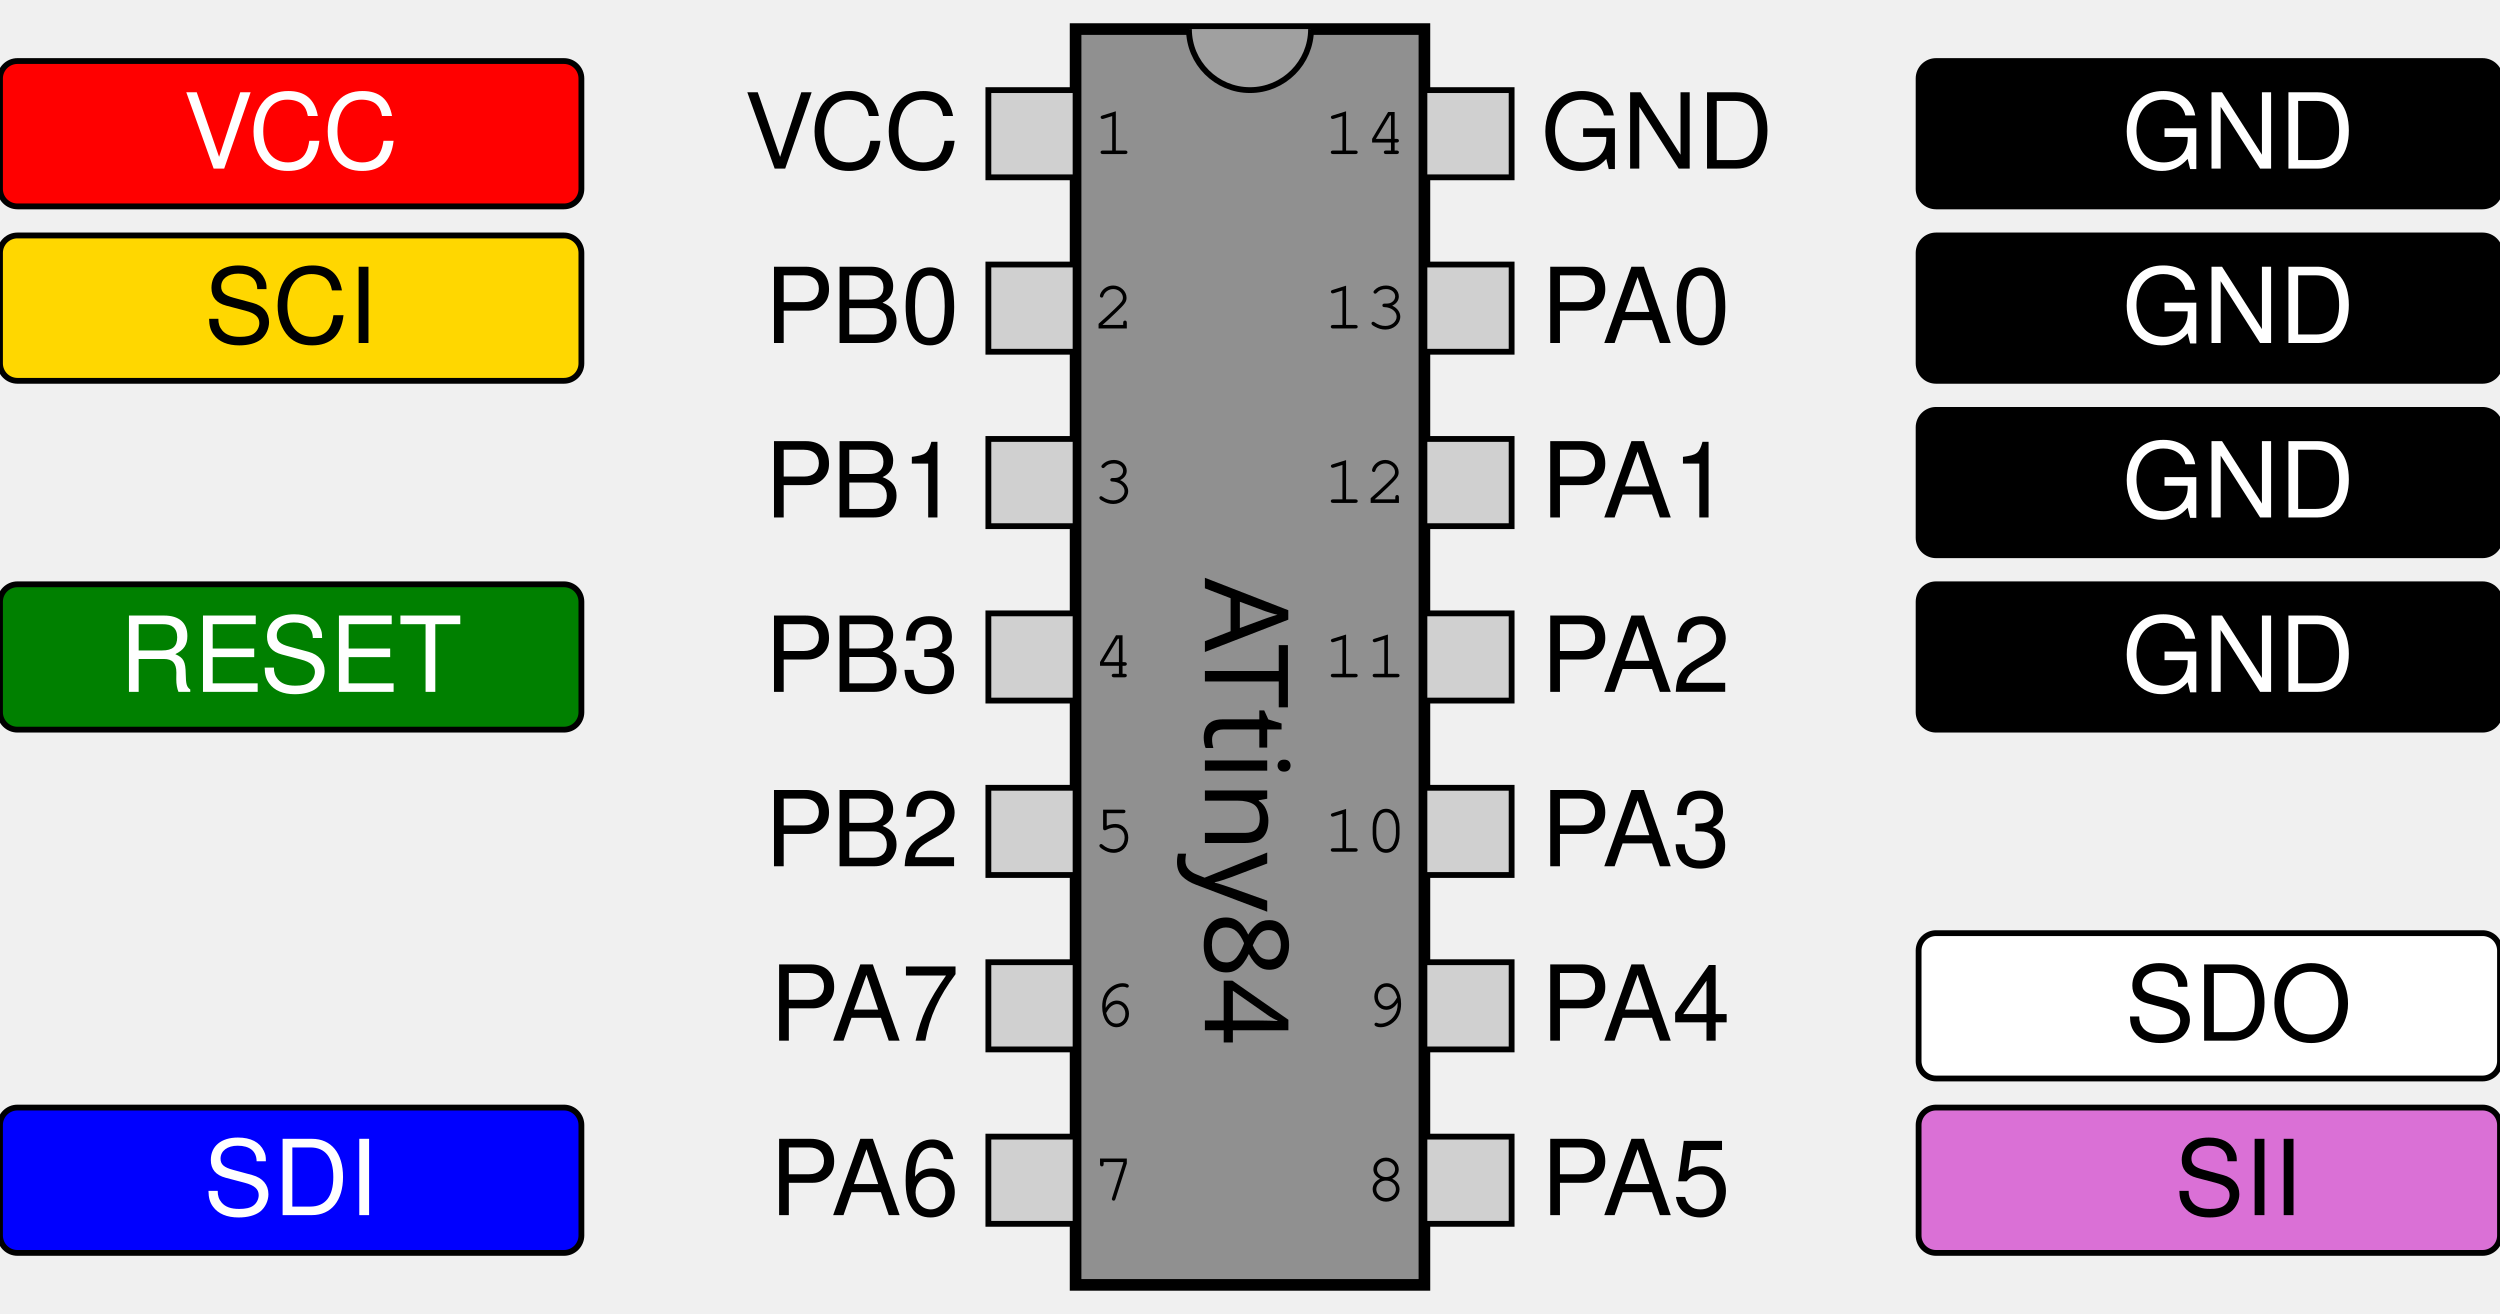
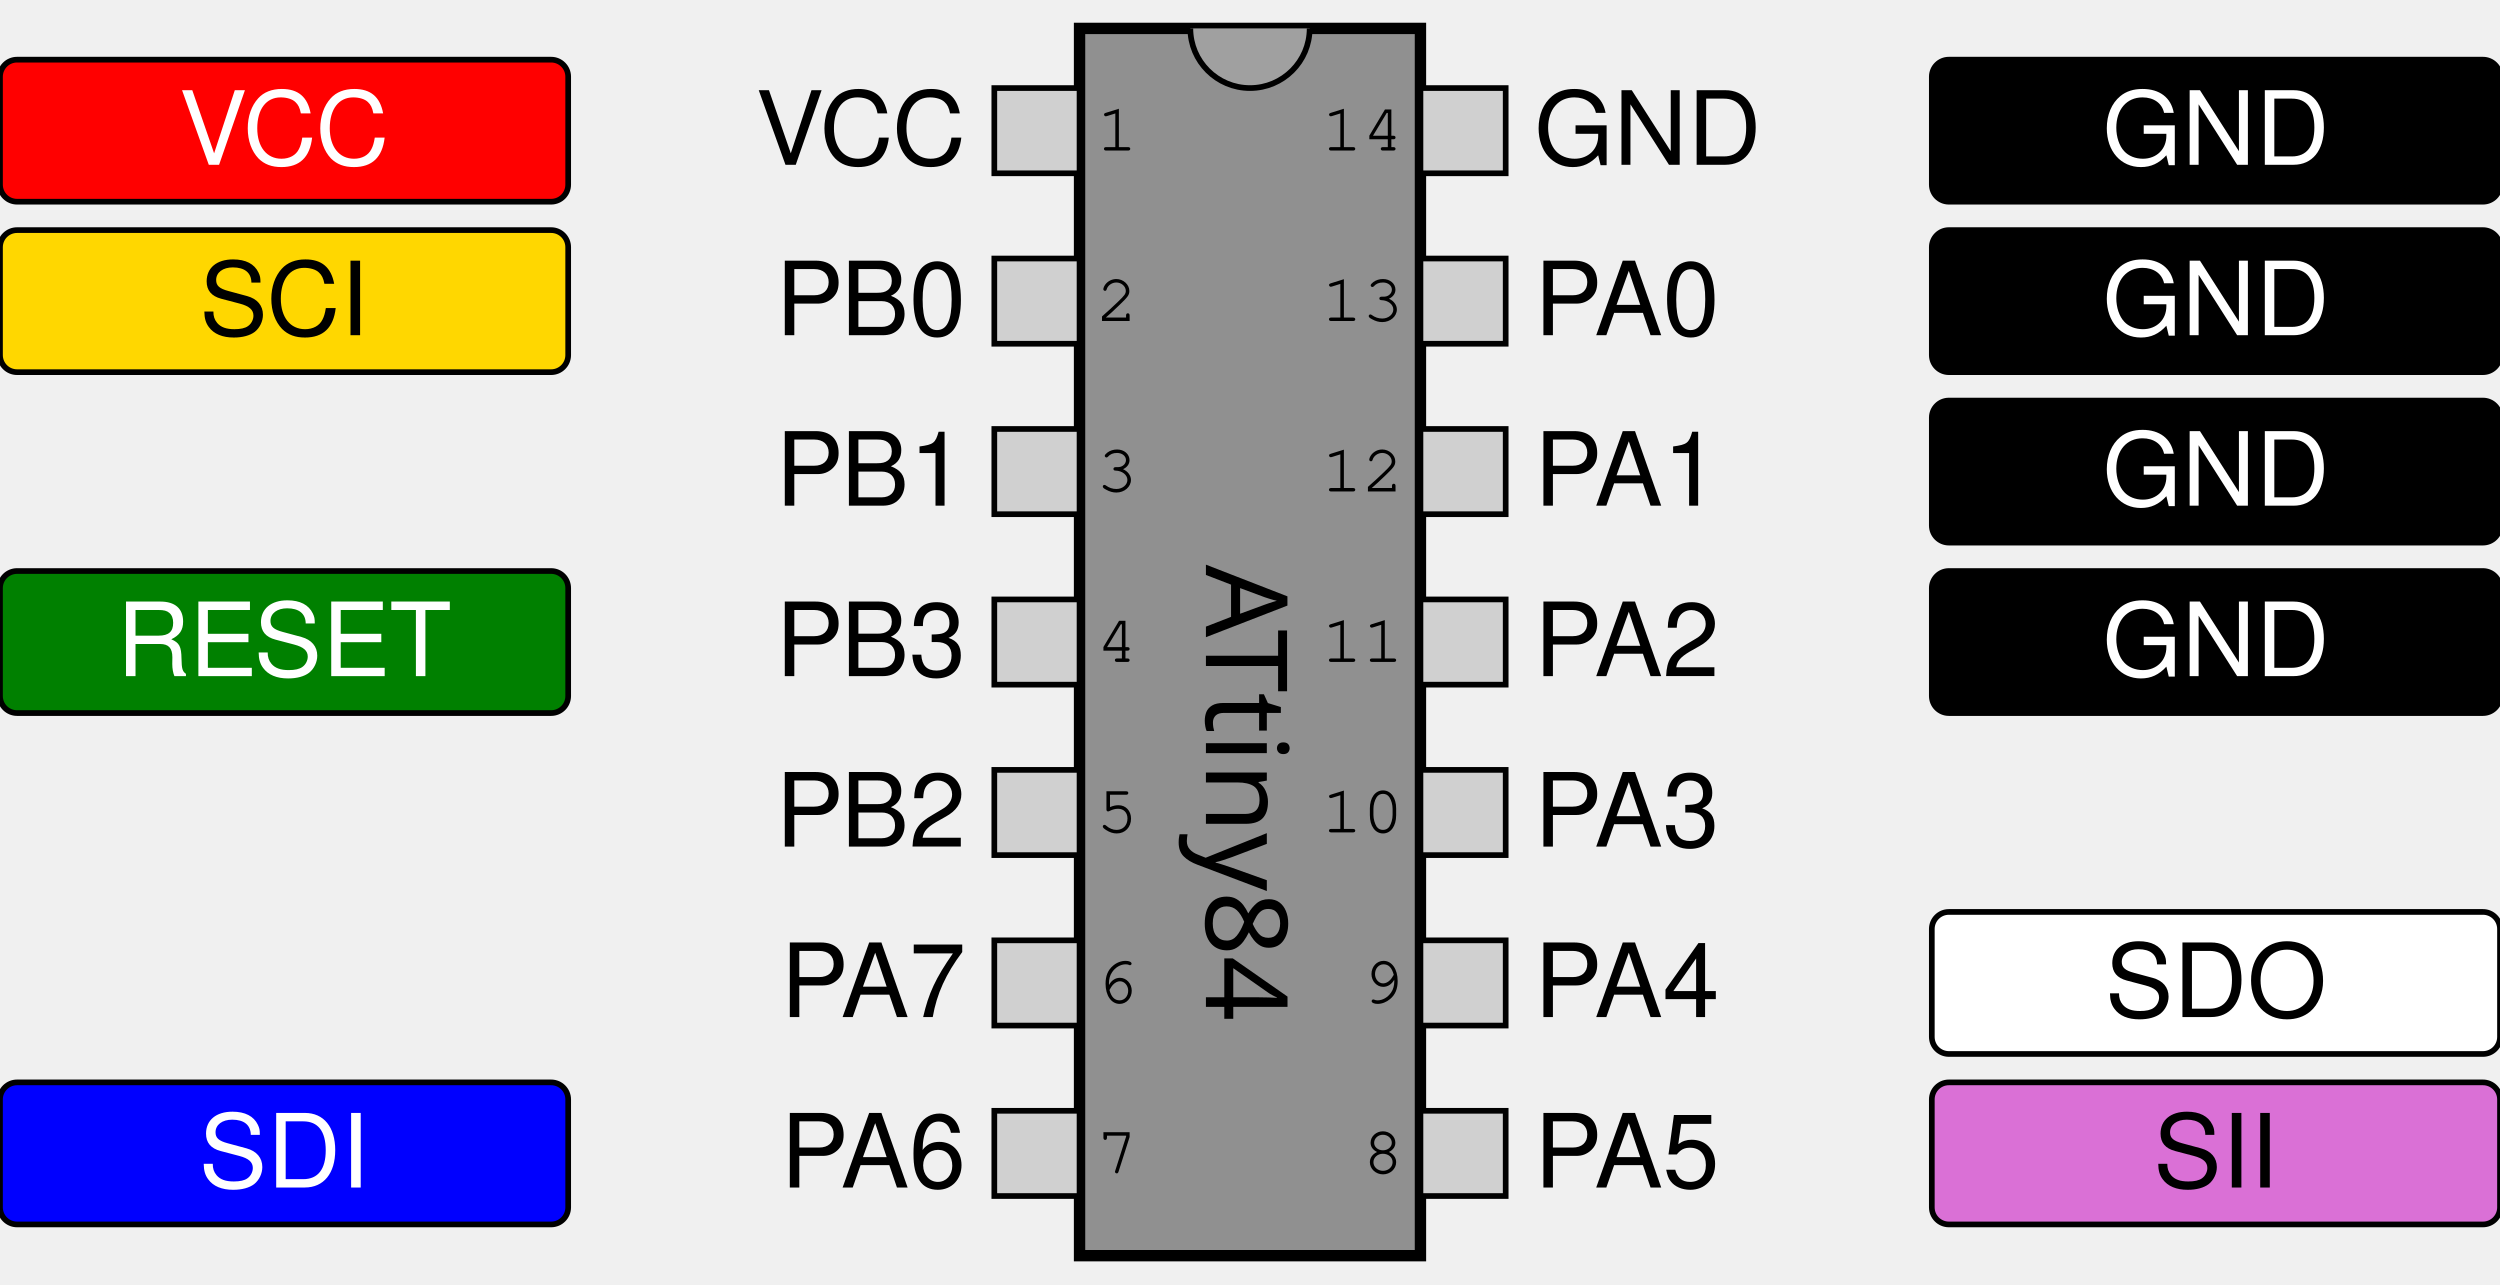
- <svg xmlns="http://www.w3.org/2000/svg" version="1.1" viewBox="0 0 430.0 226.0">
+ <svg xmlns="http://www.w3.org/2000/svg" version="1.1" viewBox="0 0 440.0 226.0">
  <defs>
    <style type="text/css">
     .ic       { fill:#909090; stroke:#000000; stroke-width:2.0 }
     .notch    { fill:#a0a0a0; stroke:#000000; stroke-width:1.0 }
     .pin      { fill:#d0d0d0; stroke:#000000; stroke-width:1.0 }
     .pinno    { font-family:"Courier"; font-size:12px }
     .label    { font-family:"Helvetica"; font-size:18px }
-      .funbox   { stroke:black }
     .function { font-family:"Helvetica"; font-size:18px; text-anchor:middle }
     .title    { font-family:"Helvetica-Bold"; font-size:20px; text-anchor:middle; writing-mode:tb; alignment-baseline:central }
+      .funbox   { stroke:black }
     
  </style>
  </defs>
-   <rect class="ic" x="185.0" y="5" width="60.0" height="216.0" />
-   <path class="notch" d="M204.5,5 a10.5,10.5 0 0,0 21,0" />
-   <text class="title" x="215.0" y="113.0">
+   <rect class="ic" x="190.0" y="5" width="60.0" height="216.0" />
+   <path class="notch" d="M209.5,5 a10.5,10.5 0 0,0 21,0" />
+   <text class="title" x="220.0" y="113.0">
    ATtiny84
  </text>
-   <rect class="pin" x="170.0" y="15.5" width="15.0" height="15.0" />
-   <text class="label" x="165.0" y="29.0" text-anchor="end">
+   <rect class="pin" x="175.0" y="15.5" width="15.0" height="15.0" />
+   <text class="label" x="170.0" y="29.0" text-anchor="end">
    VCC
  </text>
-   <text class="pinno" x="188.0" y="26.5">
+   <text class="pinno" x="193.0" y="26.5">
    1
  </text>
  <rect class="funbox" x="0" y="10.5" width="100" height="25.0" rx="3" style="fill:red" />
  <text class="function" x="50" y="29.0" style="fill:white">
    VCC
  </text>
-   <rect class="pin" x="170.0" y="45.5" width="15.0" height="15.0" />
-   <text class="label" x="165.0" y="59.0" text-anchor="end">
+   <rect class="pin" x="175.0" y="45.5" width="15.0" height="15.0" />
+   <text class="label" x="170.0" y="59.0" text-anchor="end">
    PB0
  </text>
-   <text class="pinno" x="188.0" y="56.5">
+   <text class="pinno" x="193.0" y="56.5">
    2
  </text>
  <rect class="funbox" x="0" y="40.5" width="100" height="25.0" rx="3" style="fill:gold" />
  <text class="function" x="50" y="59.0" style="fill:black">
    SCI
  </text>
-   <rect class="pin" x="170.0" y="75.5" width="15.0" height="15.0" />
-   <text class="label" x="165.0" y="89.0" text-anchor="end">
+   <rect class="pin" x="175.0" y="75.5" width="15.0" height="15.0" />
+   <text class="label" x="170.0" y="89.0" text-anchor="end">
    PB1
  </text>
-   <text class="pinno" x="188.0" y="86.5">
+   <text class="pinno" x="193.0" y="86.5">
    3
  </text>
-   <rect class="pin" x="170.0" y="105.5" width="15.0" height="15.0" />
-   <text class="label" x="165.0" y="119.0" text-anchor="end">
+   <rect class="pin" x="175.0" y="105.5" width="15.0" height="15.0" />
+   <text class="label" x="170.0" y="119.0" text-anchor="end">
    PB3
  </text>
-   <text class="pinno" x="188.0" y="116.5">
+   <text class="pinno" x="193.0" y="116.5">
    4
  </text>
  <rect class="funbox" x="0" y="100.5" width="100" height="25.0" rx="3" style="fill:green" />
  <text class="function" x="50" y="119.0" style="fill:white">
    RESET
  </text>
-   <rect class="pin" x="170.0" y="135.5" width="15.0" height="15.0" />
-   <text class="label" x="165.0" y="149.0" text-anchor="end">
+   <rect class="pin" x="175.0" y="135.5" width="15.0" height="15.0" />
+   <text class="label" x="170.0" y="149.0" text-anchor="end">
    PB2
  </text>
-   <text class="pinno" x="188.0" y="146.5">
+   <text class="pinno" x="193.0" y="146.5">
    5
  </text>
-   <rect class="pin" x="170.0" y="165.5" width="15.0" height="15.0" />
-   <text class="label" x="165.0" y="179.0" text-anchor="end">
+   <rect class="pin" x="175.0" y="165.5" width="15.0" height="15.0" />
+   <text class="label" x="170.0" y="179.0" text-anchor="end">
    PA7
  </text>
-   <text class="pinno" x="188.0" y="176.5">
+   <text class="pinno" x="193.0" y="176.5">
    6
  </text>
-   <rect class="pin" x="170.0" y="195.5" width="15.0" height="15.0" />
-   <text class="label" x="165.0" y="209.0" text-anchor="end">
+   <rect class="pin" x="175.0" y="195.5" width="15.0" height="15.0" />
+   <text class="label" x="170.0" y="209.0" text-anchor="end">
    PA6
  </text>
-   <text class="pinno" x="188.0" y="206.5">
+   <text class="pinno" x="193.0" y="206.5">
    7
  </text>
  <rect class="funbox" x="0" y="190.5" width="100" height="25.0" rx="3" style="fill:blue" />
  <text class="function" x="50" y="209.0" style="fill:white">
    SDI
  </text>
-   <rect class="pin" x="245.0" y="195.5" width="15.0" height="15.0" />
-   <text class="pinno" x="242.0" y="206.5" text-anchor="end">
+   <rect class="pin" x="250.0" y="195.5" width="15.0" height="15.0" />
+   <text class="pinno" x="247.0" y="206.5" text-anchor="end">
    8
  </text>
-   <text class="label" x="265.0" y="209.0">
+   <text class="label" x="270.0" y="209.0">
    PA5
  </text>
-   <rect class="funbox" x="330.0" y="190.5" width="100" height="25.0" rx="3" style="fill:orchid" />
-   <text class="function" x="385.0" y="209.0" style="fill:black">
+   <rect class="funbox" x="340.0" y="190.5" width="100" height="25.0" rx="3" style="fill:orchid" />
+   <text class="function" x="390.0" y="209.0" style="fill:black">
    SII
  </text>
-   <rect class="pin" x="245.0" y="165.5" width="15.0" height="15.0" />
-   <text class="pinno" x="242.0" y="176.5" text-anchor="end">
+   <rect class="pin" x="250.0" y="165.5" width="15.0" height="15.0" />
+   <text class="pinno" x="247.0" y="176.5" text-anchor="end">
    9
  </text>
-   <text class="label" x="265.0" y="179.0">
+   <text class="label" x="270.0" y="179.0">
    PA4
  </text>
-   <rect class="funbox" x="330.0" y="160.5" width="100" height="25.0" rx="3" style="fill:white" />
-   <text class="function" x="385.0" y="179.0" style="fill:black">
+   <rect class="funbox" x="340.0" y="160.5" width="100" height="25.0" rx="3" style="fill:white" />
+   <text class="function" x="390.0" y="179.0" style="fill:black">
    SDO
  </text>
-   <rect class="pin" x="245.0" y="135.5" width="15.0" height="15.0" />
-   <text class="pinno" x="242.0" y="146.5" text-anchor="end">
+   <rect class="pin" x="250.0" y="135.5" width="15.0" height="15.0" />
+   <text class="pinno" x="247.0" y="146.5" text-anchor="end">
    10
  </text>
-   <text class="label" x="265.0" y="149.0">
+   <text class="label" x="270.0" y="149.0">
    PA3
  </text>
-   <rect class="pin" x="245.0" y="105.5" width="15.0" height="15.0" />
-   <text class="pinno" x="242.0" y="116.5" text-anchor="end">
+   <rect class="pin" x="250.0" y="105.5" width="15.0" height="15.0" />
+   <text class="pinno" x="247.0" y="116.5" text-anchor="end">
    11
  </text>
-   <text class="label" x="265.0" y="119.0">
+   <text class="label" x="270.0" y="119.0">
    PA2
  </text>
-   <rect class="funbox" x="330.0" y="100.5" width="100" height="25.0" rx="3" style="fill:black" />
-   <text class="function" x="385.0" y="119.0" style="fill:white">
+   <rect class="funbox" x="340.0" y="100.5" width="100" height="25.0" rx="3" style="fill:black" />
+   <text class="function" x="390.0" y="119.0" style="fill:white">
    GND
  </text>
-   <rect class="pin" x="245.0" y="75.5" width="15.0" height="15.0" />
-   <text class="pinno" x="242.0" y="86.5" text-anchor="end">
+   <rect class="pin" x="250.0" y="75.5" width="15.0" height="15.0" />
+   <text class="pinno" x="247.0" y="86.5" text-anchor="end">
    12
  </text>
-   <text class="label" x="265.0" y="89.0">
+   <text class="label" x="270.0" y="89.0">
    PA1
  </text>
-   <rect class="funbox" x="330.0" y="70.5" width="100" height="25.0" rx="3" style="fill:black" />
-   <text class="function" x="385.0" y="89.0" style="fill:white">
+   <rect class="funbox" x="340.0" y="70.5" width="100" height="25.0" rx="3" style="fill:black" />
+   <text class="function" x="390.0" y="89.0" style="fill:white">
    GND
  </text>
-   <rect class="pin" x="245.0" y="45.5" width="15.0" height="15.0" />
-   <text class="pinno" x="242.0" y="56.5" text-anchor="end">
+   <rect class="pin" x="250.0" y="45.5" width="15.0" height="15.0" />
+   <text class="pinno" x="247.0" y="56.5" text-anchor="end">
    13
  </text>
-   <text class="label" x="265.0" y="59.0">
+   <text class="label" x="270.0" y="59.0">
    PA0
  </text>
-   <rect class="funbox" x="330.0" y="40.5" width="100" height="25.0" rx="3" style="fill:black" />
-   <text class="function" x="385.0" y="59.0" style="fill:white">
+   <rect class="funbox" x="340.0" y="40.5" width="100" height="25.0" rx="3" style="fill:black" />
+   <text class="function" x="390.0" y="59.0" style="fill:white">
    GND
  </text>
-   <rect class="pin" x="245.0" y="15.5" width="15.0" height="15.0" />
-   <text class="pinno" x="242.0" y="26.5" text-anchor="end">
+   <rect class="pin" x="250.0" y="15.5" width="15.0" height="15.0" />
+   <text class="pinno" x="247.0" y="26.5" text-anchor="end">
    14
  </text>
-   <text class="label" x="265.0" y="29.0">
+   <text class="label" x="270.0" y="29.0">
    GND
  </text>
-   <rect class="funbox" x="330.0" y="10.5" width="100" height="25.0" rx="3" style="fill:black" />
-   <text class="function" x="385.0" y="29.0" style="fill:white">
+   <rect class="funbox" x="340.0" y="10.5" width="100" height="25.0" rx="3" style="fill:black" />
+   <text class="function" x="390.0" y="29.0" style="fill:white">
    GND
  </text>
</svg>
